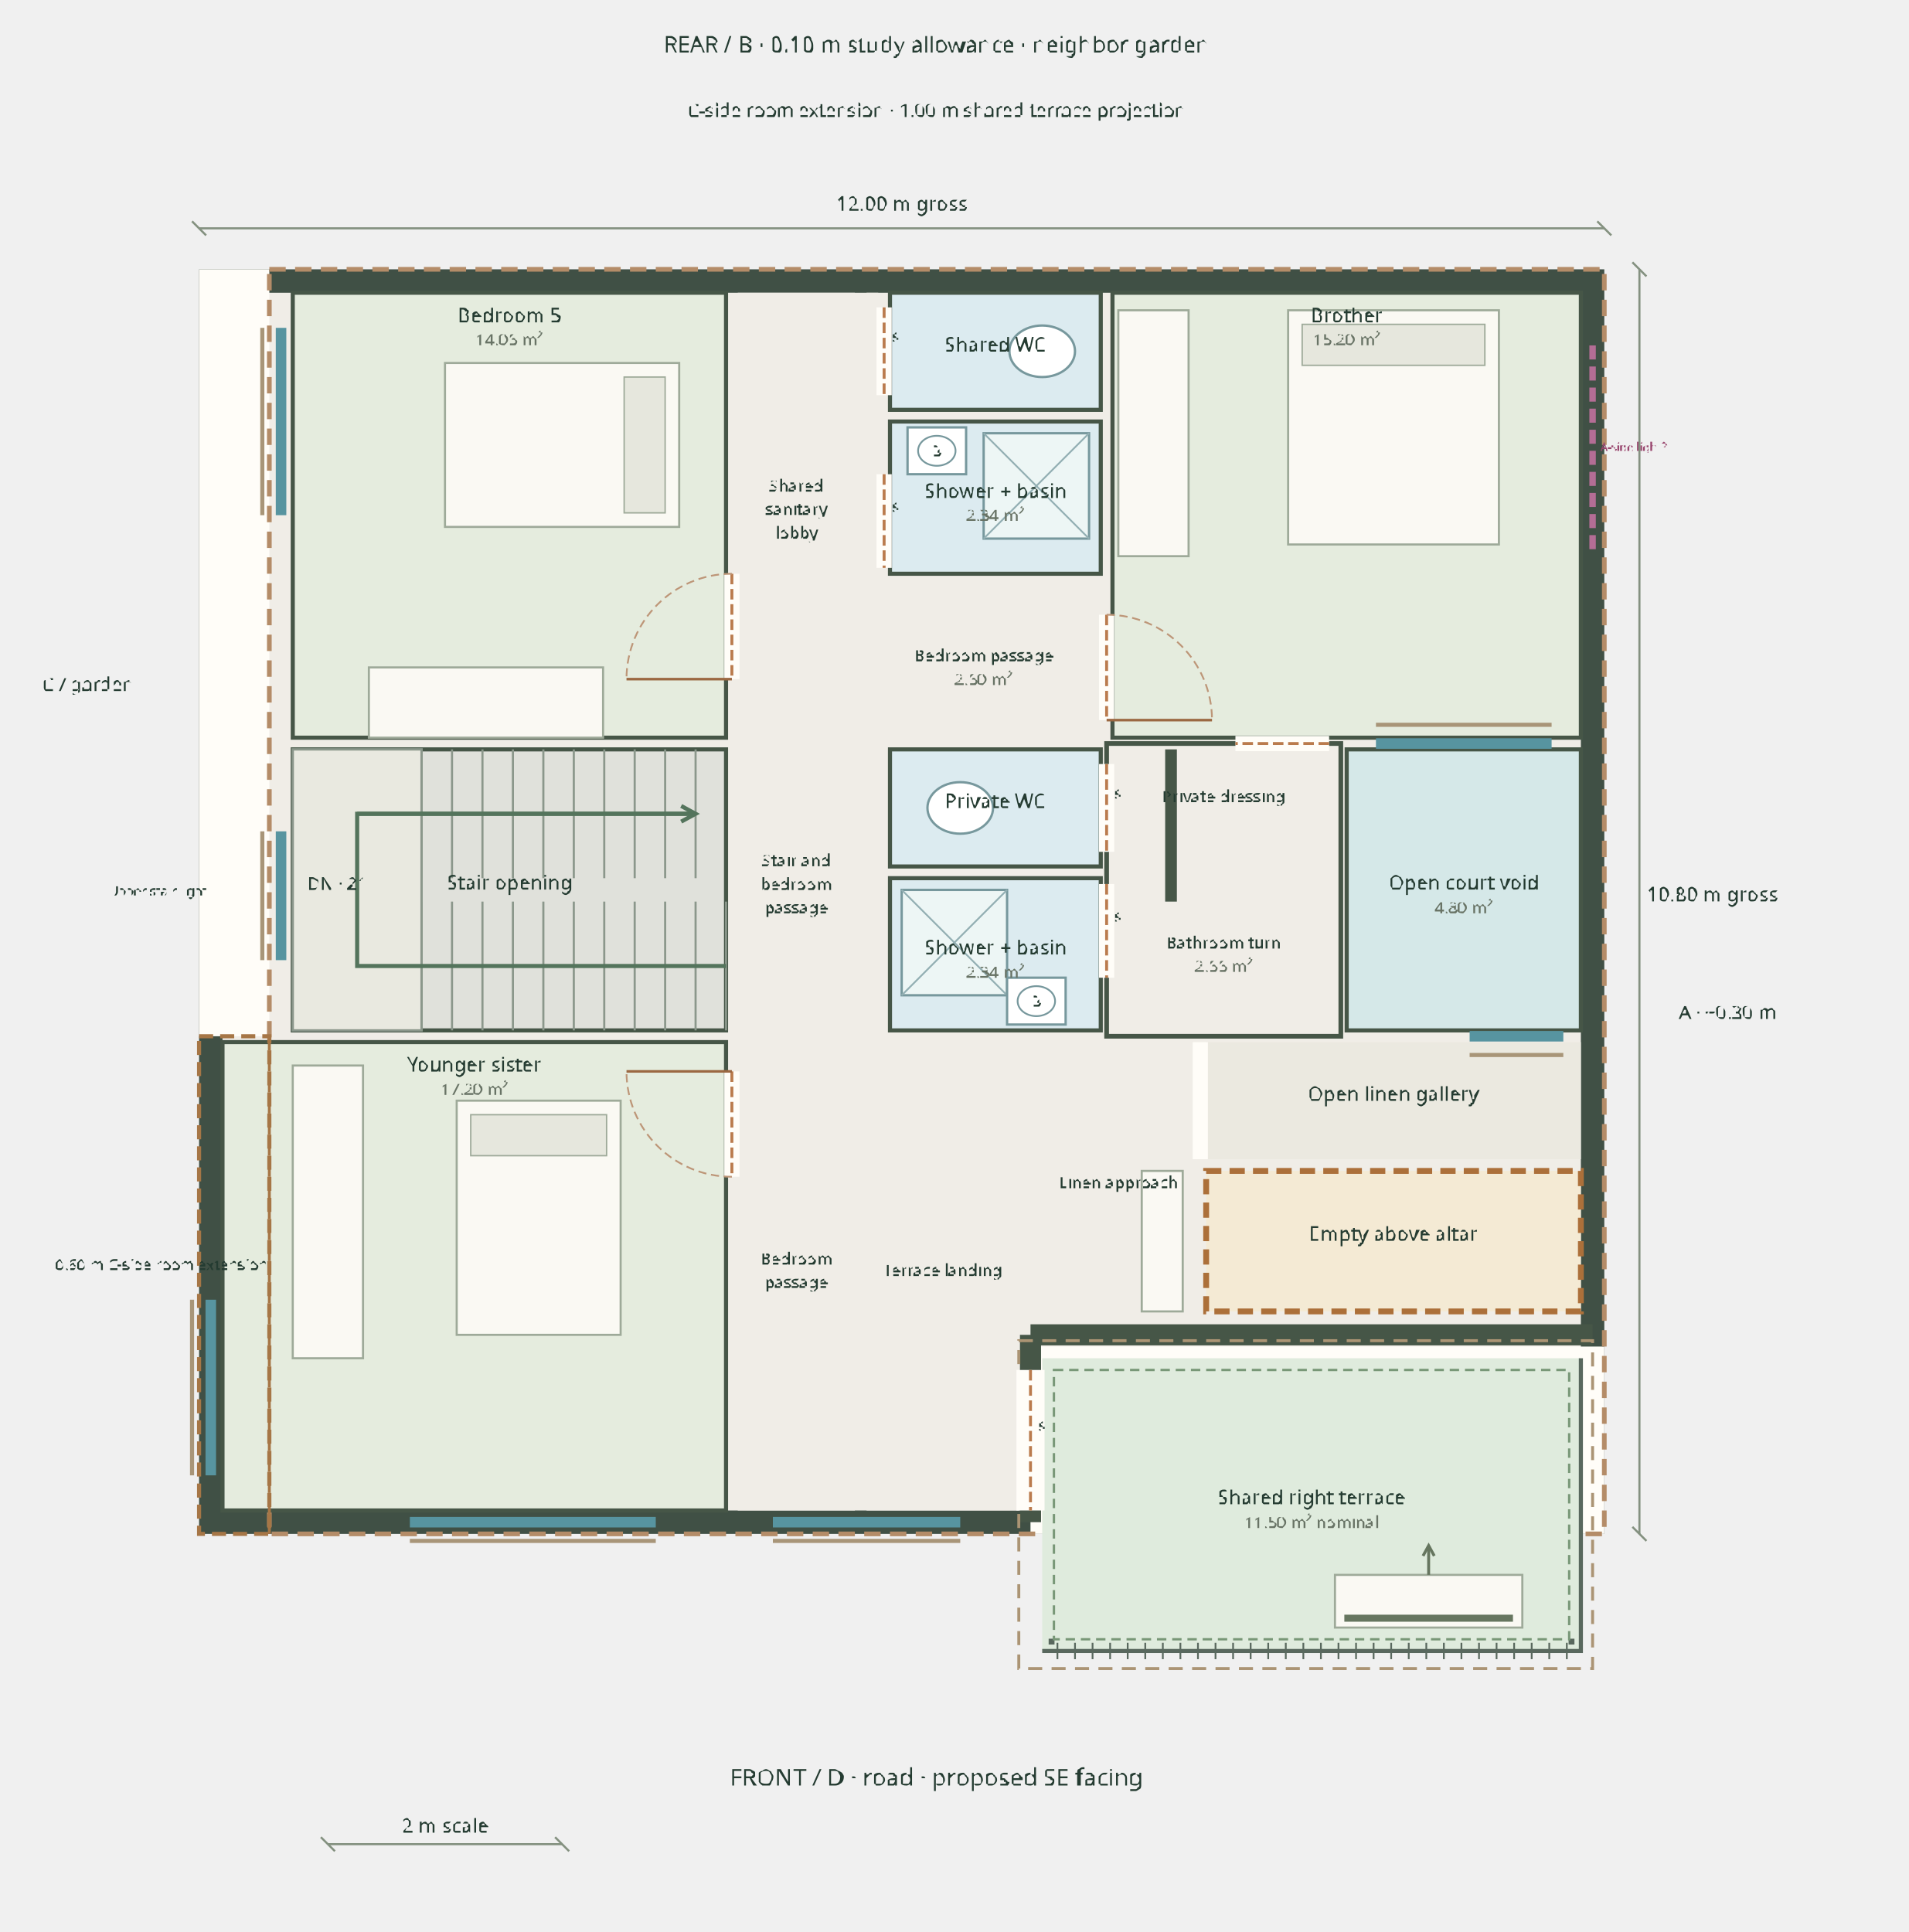
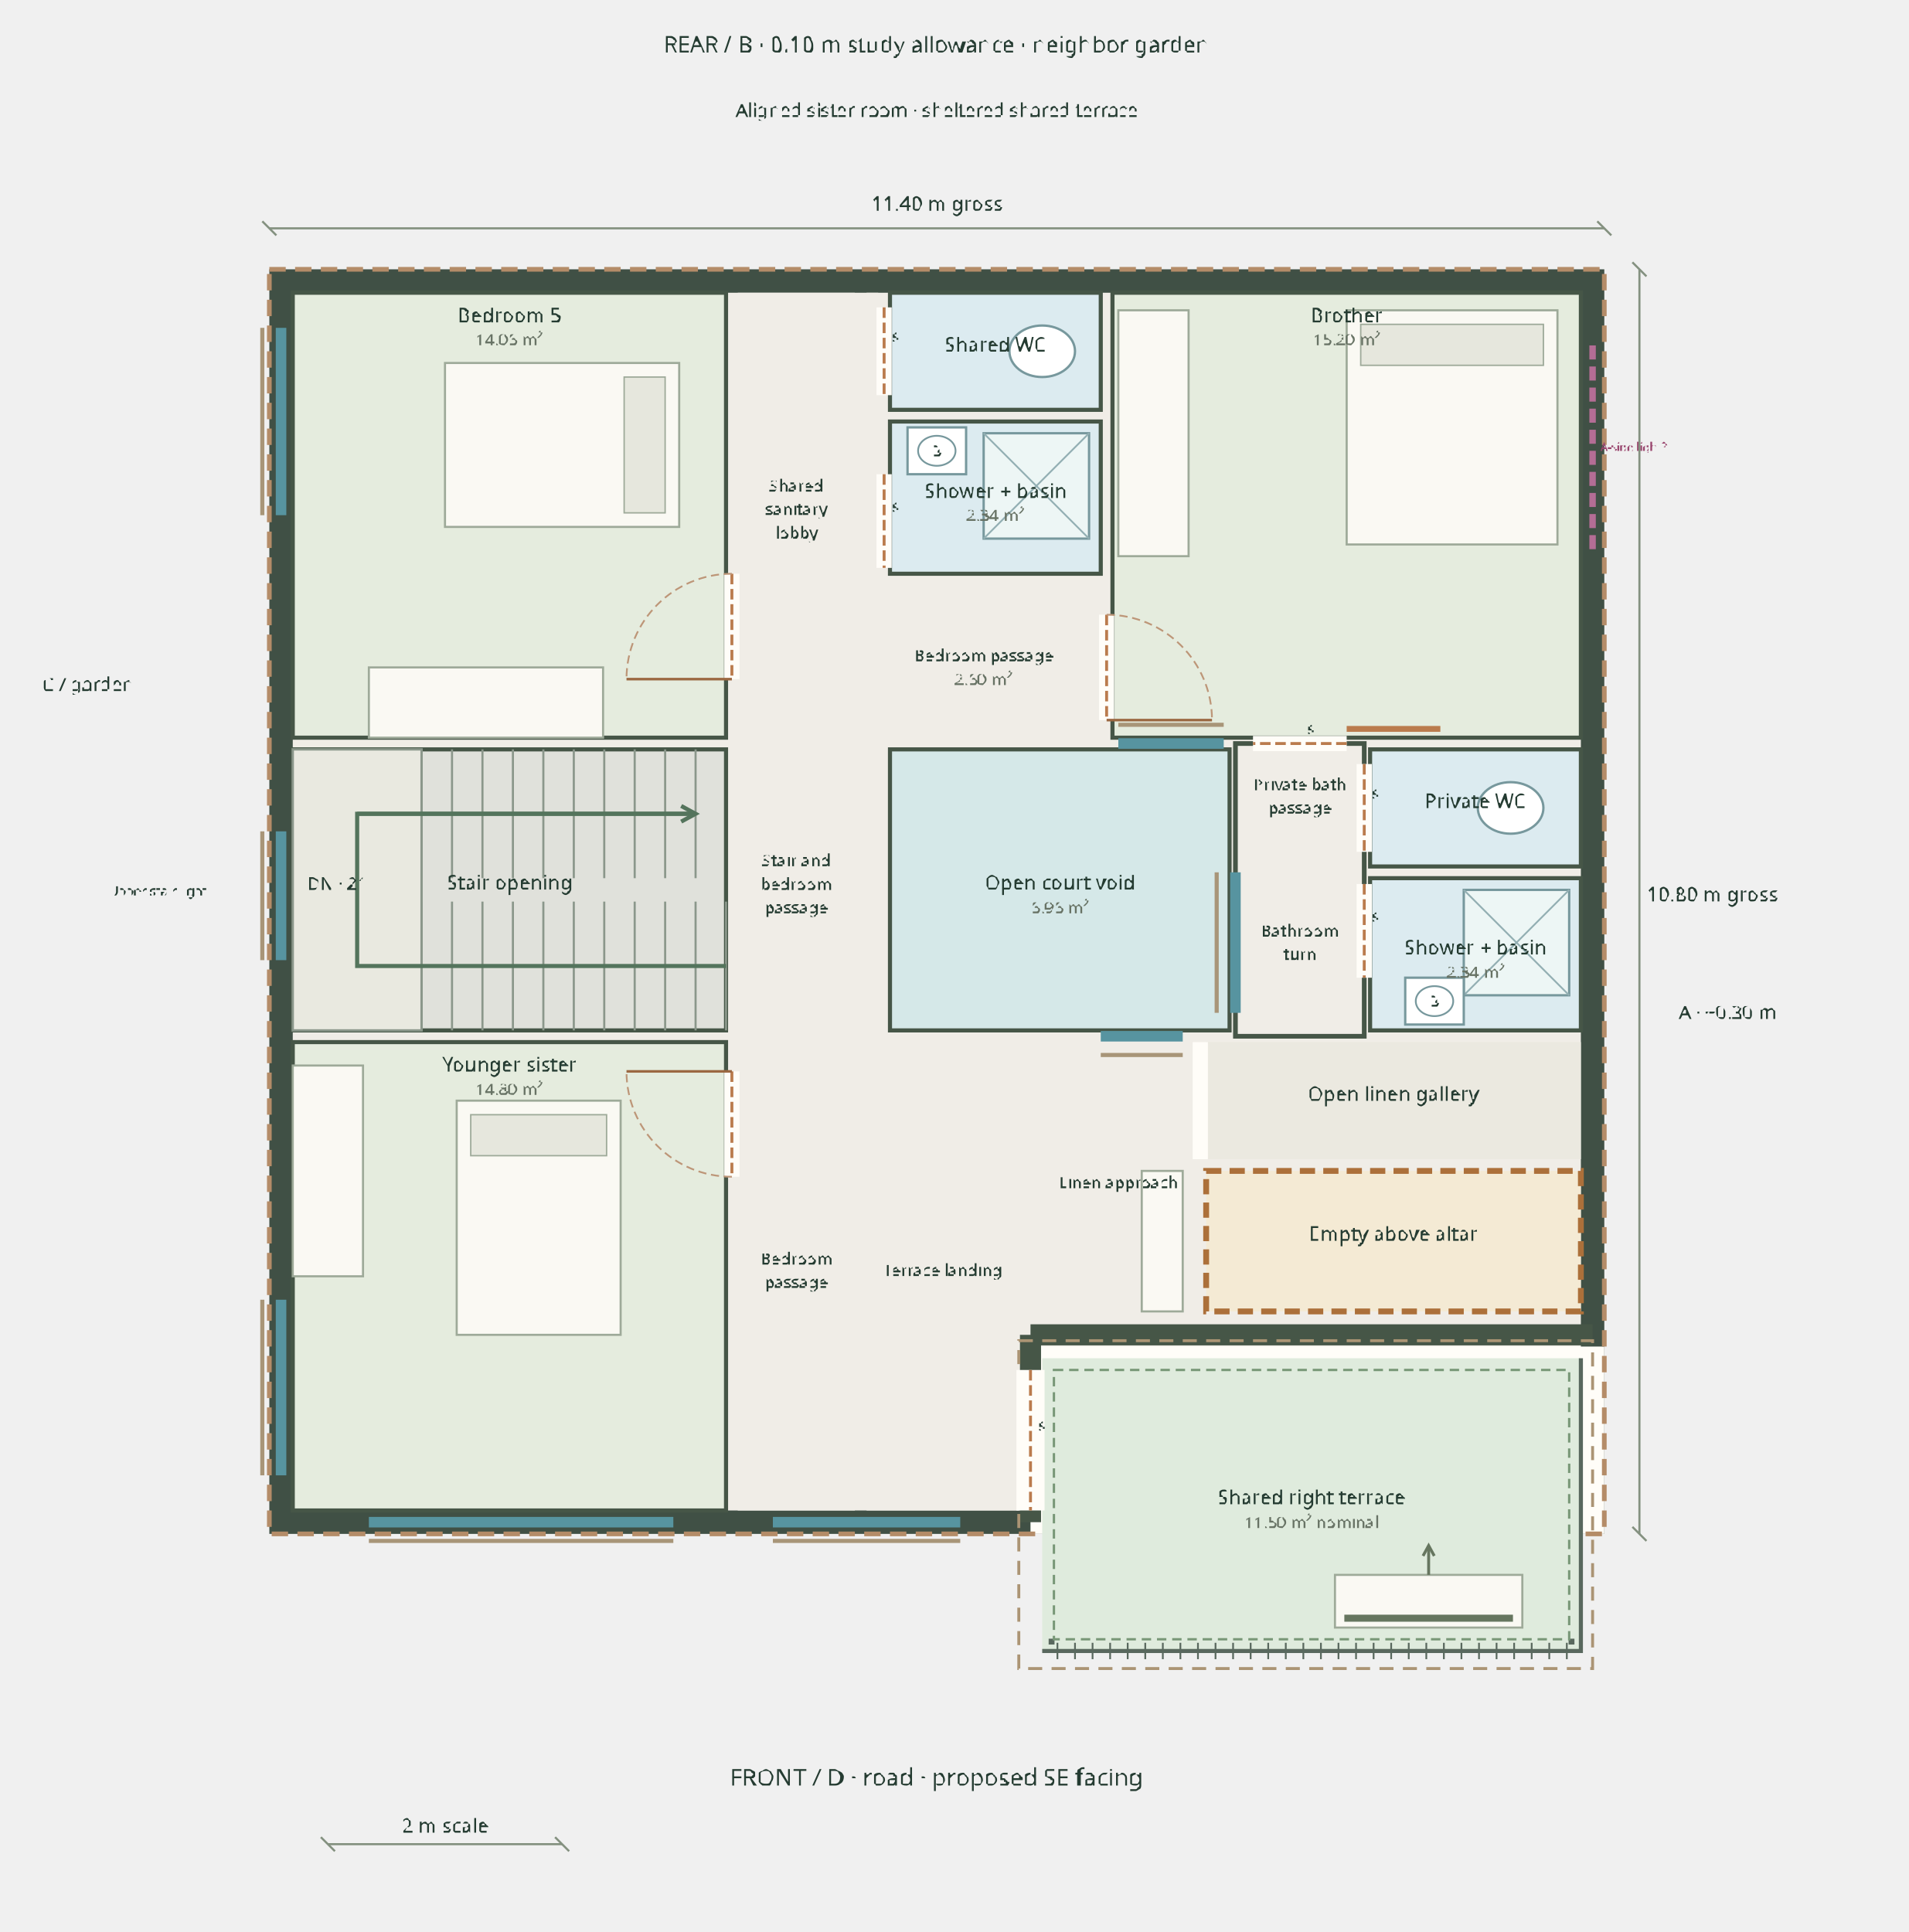
- <svg xmlns="http://www.w3.org/2000/svg" viewBox="-2.3 -2.3 16.3 16.5" class="drawing" role="img" aria-label="F2 · rotated 90 degrees clockwise" data-revision="C14" data-option="02" data-display-rotation="90">
-   <rect x="-0.6" y="0" width="12" height="10.8" fill="#405045" stroke="none" stroke-width="0.025" />
-   <rect x="-0.4" y="0.2" width="11.6" height="10.4" fill="#f0ede7" stroke="none" stroke-width="0.025" />
+ <svg xmlns="http://www.w3.org/2000/svg" viewBox="-2.3 -2.3 16.3 16.5" class="drawing" role="img" aria-label="F2 · rotated 90 degrees clockwise" data-revision="C15" data-option="02" data-display-rotation="90" data-enclosed-cantilever="0">
+   <rect x="0" y="0" width="11.4" height="10.8" fill="#405045" stroke="none" stroke-width="0.025" />
+   <rect x="0.2" y="0.2" width="11" height="10.4" fill="#f0ede7" stroke="none" stroke-width="0.025" />
  <rect x="6.5" y="9.2" width="4.9" height="1.6" fill="#fffdf8" stroke="none" stroke-width="0.025" />
-   <rect x="-0.6" y="0" width="0.6" height="6.55" fill="#fffdf8" stroke="none" stroke-width="0.025" />
  <rect x="0" y="0" width="11.4" height="10.8" fill="none" stroke="#b48c68" stroke-width="0.04" stroke-dasharray=".14 .08" />
-   <g class="room" tabindex="0" role="button" aria-pressed="false" data-room-id="BR-04" aria-label="Younger sister 17.20 square metres">
-     <rect x="-0.4" y="6.6" width="4.3" height="4" fill="#e5ecde" stroke="#465647" stroke-width="0.035" />
+   <g class="room" tabindex="0" role="button" aria-pressed="false" data-room-id="BR-04" aria-label="Younger sister 14.80 square metres">
+     <rect x="0.2" y="6.6" width="3.7" height="4" fill="#e5ecde" stroke="#465647" stroke-width="0.035" />
  </g>
  <g class="room" tabindex="0" role="button" aria-pressed="false" data-room-id="WC-04" aria-label="Shared WC 1.80 square metres">
    <rect x="5.3" y="0.2" width="1.8" height="1" fill="#dcebf0" stroke="#465647" stroke-width="0.035" />
  </g>
  <g class="room" tabindex="0" role="button" aria-pressed="false" data-room-id="SH-04" aria-label="Shower + basin 2.34 square metres">
    <rect x="5.3" y="1.3" width="1.8" height="1.3" fill="#dcebf0" stroke="#465647" stroke-width="0.035" />
  </g>
  <g class="room" tabindex="0" role="button" aria-pressed="false" data-room-id="HALL-02" aria-label="Sanitary lobby junction 0.24 square metres">
    <rect x="5.1" y="0.2" width="0.1" height="2.4" fill="#f0ede7" stroke="none" stroke-width="0.035" />
  </g>
  <g class="room" tabindex="0" role="button" aria-pressed="false" data-room-id="UTIL-02" aria-label="Open linen gallery 3.20 square metres">
    <rect x="8" y="6.6" width="3.2" height="1" fill="#ebe9e0" stroke="none" stroke-width="0.035" />
  </g>
  <g class="room" tabindex="0" role="button" aria-pressed="false" data-room-id="EMPTY-ALT" aria-label="Empty above altar 3.84 square metres">
    <rect x="8" y="7.7" width="3.2" height="1.2" fill="#f4ead4" stroke="none" stroke-width="0.035" />
  </g>
  <g class="room" tabindex="0" role="button" aria-pressed="false" data-room-id="WC-03" aria-label="Private WC 1.80 square metres">
-     <rect x="5.3" y="4.1" width="1.8" height="1" fill="#dcebf0" stroke="#465647" stroke-width="0.035" />
+     <rect x="9.4" y="4.1" width="1.8" height="1" fill="#dcebf0" stroke="#465647" stroke-width="0.035" />
  </g>
  <g class="room" tabindex="0" role="button" aria-pressed="false" data-room-id="SH-03" aria-label="Shower + basin 2.34 square metres">
-     <rect x="5.3" y="5.2" width="1.8" height="1.3" fill="#dcebf0" stroke="#465647" stroke-width="0.035" />
-   </g>
-   <g class="room" tabindex="0" role="button" aria-pressed="false" data-room-id="EN-ACCESS-03" aria-label="Private dressing 1.71 square metres">
-     <rect x="7.2" y="4.1" width="1.9" height="0.9" fill="#f0ede7" stroke="none" stroke-width="0.035" />
-   </g>
-   <g class="room" tabindex="0" role="button" aria-pressed="false" data-room-id="EN-03" aria-label="Bathroom turn 2.66 square metres">
-     <rect x="7.2" y="5.1" width="1.9" height="1.4" fill="#f0ede7" stroke="none" stroke-width="0.035" />
+     <rect x="9.4" y="5.2" width="1.8" height="1.3" fill="#dcebf0" stroke="#465647" stroke-width="0.035" />
+   </g>
+   <g class="room" tabindex="0" role="button" aria-pressed="false" data-room-id="EN-ACCESS-03" aria-label="Private bath passage 0.90 square metres">
+     <rect x="8.3" y="4.1" width="1" height="0.9" fill="#f0ede7" stroke="none" stroke-width="0.035" />
+   </g>
+   <g class="room" tabindex="0" role="button" aria-pressed="false" data-room-id="EN-03" aria-label="Bathroom turn 1.40 square metres">
+     <rect x="8.3" y="5.1" width="1" height="1.4" fill="#f0ede7" stroke="none" stroke-width="0.035" />
  </g>
  <g class="room" tabindex="0" role="button" aria-pressed="false" data-room-id="HALL-03" aria-label="Common landing 0.24 square metres">
    <rect x="5.1" y="4.1" width="0.1" height="2.4" fill="#f0ede7" stroke="none" stroke-width="0.035" />
  </g>
  <g class="room" tabindex="0" role="button" aria-pressed="false" data-room-id="HALL-04" aria-label="Terrace landing 5.20 square metres">
    <rect x="5.1" y="6.6" width="1.3" height="4" fill="#f0ede7" stroke="none" stroke-width="0.035" />
  </g>
  <g class="room" tabindex="0" role="button" aria-pressed="false" data-room-id="BR-03" aria-label="Brother 15.20 square metres">
    <rect x="7.2" y="0.2" width="4" height="3.8" fill="#e5ecde" stroke="#465647" stroke-width="0.035" />
  </g>
  <g class="room" tabindex="0" role="button" aria-pressed="false" data-room-id="STAIR-02" aria-label="Stair opening 8.88 square metres">
    <rect x="0.2" y="4.1" width="3.7" height="2.4" fill="#e0e1db" stroke="#465647" stroke-width="0.035" />
  </g>
  <g class="room" tabindex="0" role="button" aria-pressed="false" data-room-id="BR-05" aria-label="Bedroom 5 14.06 square metres">
    <rect x="0.2" y="0.2" width="3.7" height="3.8" fill="#e5ecde" stroke="#465647" stroke-width="0.035" />
  </g>
  <g class="room" tabindex="0" role="button" aria-pressed="false" data-room-id="BAL-01" aria-label="Shared right terrace 11.50 square metres">
    <rect x="6.6" y="9.3" width="4.6" height="2.5" fill="#dfebdd" stroke="none" stroke-width="0.035" />
  </g>
  <g class="room" tabindex="0" role="button" aria-pressed="false" data-room-id="HALL-05" aria-label="Bedroom passage 4.00 square metres">
    <rect x="4" y="6.6" width="1" height="4" fill="#f0ede7" stroke="none" stroke-width="0.035" />
  </g>
-   <g class="room" tabindex="0" role="button" aria-pressed="false" data-room-id="COURT-02" aria-label="Open court void 4.80 square metres">
-     <rect x="9.2" y="4.1" width="2" height="2.4" fill="#d5e8e8" stroke="#465647" stroke-width="0.035" />
+   <g class="room" tabindex="0" role="button" aria-pressed="false" data-room-id="COURT-02" aria-label="Open court void 6.96 square metres">
+     <rect x="5.3" y="4.1" width="2.9" height="2.4" fill="#d5e8e8" stroke="#465647" stroke-width="0.035" />
  </g>
  <g class="room" tabindex="0" role="button" aria-pressed="false" data-room-id="HALL-06" aria-label="Stair and bedroom passage 2.40 square metres">
    <rect x="4" y="4.1" width="1" height="2.4" fill="#f0ede7" stroke="none" stroke-width="0.035" />
  </g>
  <g class="room" tabindex="0" role="button" aria-pressed="false" data-room-id="COURT-HALL-2" aria-label="Bedroom passage 2.60 square metres">
    <rect x="5.1" y="2.7" width="2" height="1.3" fill="#f0ede7" stroke="none" stroke-width="0.035" />
  </g>
  <g class="room" tabindex="0" role="button" aria-pressed="false" data-room-id="LANDING-02" aria-label="Linen approach 3.25 square metres">
    <rect x="6.6" y="6.6" width="1.3" height="2.5" fill="#f0ede7" stroke="none" stroke-width="0.035" />
  </g>
  <g class="room" tabindex="0" role="button" aria-pressed="false" data-room-id="SPARE-LOBBY" aria-label="Shared sanitary lobby 3.80 square metres">
    <rect x="4" y="0.2" width="1" height="3.8" fill="#f0ede7" stroke="none" stroke-width="0.035" />
  </g>
  <g class="room" tabindex="0" role="button" aria-pressed="false" data-room-id="LOGGIA-LINK" aria-label="Open junction 0.50 square metres">
    <rect x="6.4" y="6.6" width="0.2" height="2.5" fill="#f0ede7" stroke="none" stroke-width="0.035" />
  </g>
-   <rect x="7.15" y="4.05" width="2" height="2.5" fill="none" stroke="#465647" stroke-width="0.04" pointer-events="none" />
+   <rect x="8.25" y="4.05" width="1.1" height="2.5" fill="none" stroke="#465647" stroke-width="0.04" pointer-events="none" />
  <g data-open-terrace-guard="true" pointer-events="none">
    <polyline points="11.2,9.3 11.2,11.8 6.6,11.8" fill="none" stroke="#59685e" stroke-width="0.035" />
    <line x1="11.08" y1="11.73" x2="11.08" y2="11.87" stroke="#59685e" stroke-width="0.015" />
    <line x1="10.93" y1="11.73" x2="10.93" y2="11.87" stroke="#59685e" stroke-width="0.015" />
    <line x1="10.78" y1="11.73" x2="10.78" y2="11.87" stroke="#59685e" stroke-width="0.015" />
    <line x1="10.63" y1="11.73" x2="10.63" y2="11.87" stroke="#59685e" stroke-width="0.015" />
    <line x1="10.48" y1="11.73" x2="10.48" y2="11.87" stroke="#59685e" stroke-width="0.015" />
    <line x1="10.33" y1="11.73" x2="10.33" y2="11.87" stroke="#59685e" stroke-width="0.015" />
    <line x1="10.18" y1="11.73" x2="10.18" y2="11.87" stroke="#59685e" stroke-width="0.015" />
    <line x1="10.03" y1="11.73" x2="10.03" y2="11.87" stroke="#59685e" stroke-width="0.015" />
    <line x1="9.88" y1="11.73" x2="9.88" y2="11.87" stroke="#59685e" stroke-width="0.015" />
    <line x1="9.73" y1="11.73" x2="9.73" y2="11.87" stroke="#59685e" stroke-width="0.015" />
    <line x1="9.58" y1="11.73" x2="9.58" y2="11.87" stroke="#59685e" stroke-width="0.015" />
    <line x1="9.43" y1="11.73" x2="9.43" y2="11.87" stroke="#59685e" stroke-width="0.015" />
    <line x1="9.28" y1="11.73" x2="9.28" y2="11.87" stroke="#59685e" stroke-width="0.015" />
    <line x1="9.13" y1="11.73" x2="9.13" y2="11.87" stroke="#59685e" stroke-width="0.015" />
    <line x1="8.98" y1="11.73" x2="8.98" y2="11.87" stroke="#59685e" stroke-width="0.015" />
    <line x1="8.83" y1="11.73" x2="8.83" y2="11.87" stroke="#59685e" stroke-width="0.015" />
    <line x1="8.68" y1="11.73" x2="8.68" y2="11.87" stroke="#59685e" stroke-width="0.015" />
    <line x1="8.53" y1="11.73" x2="8.53" y2="11.87" stroke="#59685e" stroke-width="0.015" />
    <line x1="8.38" y1="11.73" x2="8.38" y2="11.87" stroke="#59685e" stroke-width="0.015" />
    <line x1="8.23" y1="11.73" x2="8.23" y2="11.87" stroke="#59685e" stroke-width="0.015" />
    <line x1="8.08" y1="11.73" x2="8.08" y2="11.87" stroke="#59685e" stroke-width="0.015" />
    <line x1="7.93" y1="11.73" x2="7.93" y2="11.87" stroke="#59685e" stroke-width="0.015" />
    <line x1="7.78" y1="11.73" x2="7.78" y2="11.87" stroke="#59685e" stroke-width="0.015" />
    <line x1="7.63" y1="11.73" x2="7.63" y2="11.87" stroke="#59685e" stroke-width="0.015" />
    <line x1="7.48" y1="11.73" x2="7.48" y2="11.87" stroke="#59685e" stroke-width="0.015" />
    <line x1="7.33" y1="11.73" x2="7.33" y2="11.87" stroke="#59685e" stroke-width="0.015" />
    <line x1="7.18" y1="11.73" x2="7.18" y2="11.87" stroke="#59685e" stroke-width="0.015" />
    <line x1="7.03" y1="11.73" x2="7.03" y2="11.87" stroke="#59685e" stroke-width="0.015" />
    <line x1="6.88" y1="11.73" x2="6.88" y2="11.87" stroke="#59685e" stroke-width="0.015" />
    <line x1="6.73" y1="11.73" x2="6.73" y2="11.87" stroke="#59685e" stroke-width="0.015" />
    <line x1="11.3" y1="9.1" x2="6.5" y2="9.1" stroke="#465647" stroke-width="0.18" />
    <line x1="6.5" y1="9.1" x2="6.5" y2="10.7" stroke="#465647" stroke-width="0.18" />
    <rect x="6.4" y="9.15" width="4.9" height="2.8" fill="none" stroke="#ab9474" stroke-width="0.025" stroke-dasharray=".12 .08" />
    <rect x="11.095" y="11.695" width="0.05" height="0.05" fill="#59685e" stroke="none" stroke-width="0.025" />
    <rect x="6.655" y="11.695" width="0.05" height="0.05" fill="#59685e" stroke="none" stroke-width="0.025" />
  </g>
  <g pointer-events="none">
    <g data-furniture-name="Double bed">
-       <rect x="8.7" y="0.35" width="1.8" height="2" fill="#faf9f3" stroke="#9eaa99" stroke-width="0.018" />
-       <rect x="8.82" y="0.47" width="1.56" height="0.35" fill="#e6e7dd" stroke="#9eaa99" stroke-width="0.012" />
+       <rect x="9.2" y="0.35" width="1.8" height="2" fill="#faf9f3" stroke="#9eaa99" stroke-width="0.018" />
+       <rect x="9.32" y="0.47" width="1.56" height="0.35" fill="#e6e7dd" stroke="#9eaa99" stroke-width="0.012" />
    </g>
    <g data-furniture-name="Wardrobe">
      <rect x="7.25" y="0.35" width="0.6" height="2.1" fill="#faf9f3" stroke="#9eaa99" stroke-width="0.018" />
    </g>
    <g data-furniture-name="Bed">
      <rect x="1.6" y="7.1" width="1.4" height="2" fill="#faf9f3" stroke="#9eaa99" stroke-width="0.018" />
      <rect x="1.72" y="7.22" width="1.16" height="0.35" fill="#e6e7dd" stroke="#9eaa99" stroke-width="0.012" />
    </g>
    <g data-furniture-name="Wardrobe">
-       <rect x="0.2" y="6.8" width="0.6" height="2.5" fill="#faf9f3" stroke="#9eaa99" stroke-width="0.018" />
+       <rect x="0.2" y="6.8" width="0.6" height="1.8" fill="#faf9f3" stroke="#9eaa99" stroke-width="0.018" />
    </g>
    <g data-furniture-name="Bed">
      <rect x="1.5" y="0.8" width="2" height="1.4" fill="#faf9f3" stroke="#9eaa99" stroke-width="0.018" />
      <rect x="3.03" y="0.92" width="0.35" height="1.16" fill="#e6e7dd" stroke="#9eaa99" stroke-width="0.012" />
    </g>
    <g data-furniture-name="Wardrobe">
      <rect x="0.85" y="3.4" width="2" height="0.6" fill="#faf9f3" stroke="#9eaa99" stroke-width="0.018" />
    </g>
    <g data-furniture-name="Linen cabinet">
      <rect x="7.45" y="7.7" width="0.35" height="1.2" fill="#faf9f3" stroke="#9eaa99" stroke-width="0.018" />
    </g>
    <g data-furniture-name="Balcony bench">
      <rect x="9.1" y="11.15" width="1.6" height="0.45" fill="#faf9f3" stroke="#9eaa99" stroke-width="0.018" />
      <line x1="10.62" y1="11.52" x2="9.18" y2="11.52" stroke="#66765f" stroke-width="0.06" />
      <line x1="9.9" y1="11.15" x2="9.9" y2="10.9" stroke="#66765f" stroke-width="0.025" />
      <polyline points="9.948,10.988 9.9,10.9 9.852,10.988" fill="none" stroke="#66765f" stroke-width="0.025" />
    </g>
-     <ellipse cx="5.9" cy="4.6" rx="0.28" ry="0.22" fill="white" stroke="#77989d" stroke-width="0.02" />
-     <rect x="5.4" y="5.3" width="0.9" height="0.9" fill="#edf6f5" stroke="#77989d" stroke-width="0.02" />
-     <line x1="5.4" y1="5.3" x2="6.3" y2="6.2" stroke="#93afb3" stroke-width="0.015" />
-     <line x1="6.3" y1="5.3" x2="5.4" y2="6.2" stroke="#93afb3" stroke-width="0.015" />
-     <rect x="6.3" y="6.05" width="0.5" height="0.4" fill="#ffffff" stroke="#77989d" stroke-width="0.02" />
-     <ellipse cx="6.55" cy="6.25" rx="0.16" ry="0.128" fill="none" stroke="#77989d" stroke-width="0.015" />
-     <text x="6.55" y="6.295" font-size="0.12" text-anchor="middle" fill="#243b31" font-family="system-ui,sans-serif">B</text>
+     <ellipse cx="10.6" cy="4.6" rx="0.28" ry="0.22" fill="white" stroke="#77989d" stroke-width="0.02" />
+     <rect x="10.2" y="5.3" width="0.9" height="0.9" fill="#edf6f5" stroke="#77989d" stroke-width="0.02" />
+     <line x1="10.2" y1="5.3" x2="11.1" y2="6.2" stroke="#93afb3" stroke-width="0.015" />
+     <line x1="11.1" y1="5.3" x2="10.2" y2="6.2" stroke="#93afb3" stroke-width="0.015" />
+     <rect x="9.7" y="6.05" width="0.5" height="0.4" fill="#ffffff" stroke="#77989d" stroke-width="0.02" />
+     <ellipse cx="9.95" cy="6.25" rx="0.16" ry="0.128" fill="none" stroke="#77989d" stroke-width="0.015" />
+     <text x="9.95" y="6.295" font-size="0.12" text-anchor="middle" fill="#243b31" font-family="system-ui,sans-serif">B</text>
    <ellipse cx="6.6" cy="0.7" rx="0.28" ry="0.22" fill="white" stroke="#77989d" stroke-width="0.02" />
    <rect x="6.1" y="1.4" width="0.9" height="0.9" fill="#edf6f5" stroke="#77989d" stroke-width="0.02" />
    <line x1="6.1" y1="1.4" x2="7" y2="2.3" stroke="#93afb3" stroke-width="0.015" />
    <line x1="7" y1="1.4" x2="6.1" y2="2.3" stroke="#93afb3" stroke-width="0.015" />
    <rect x="5.45" y="1.35" width="0.5" height="0.4" fill="#ffffff" stroke="#77989d" stroke-width="0.02" />
    <ellipse cx="5.7" cy="1.55" rx="0.16" ry="0.128" fill="none" stroke="#77989d" stroke-width="0.015" />
    <text x="5.7" y="1.595" font-size="0.12" text-anchor="middle" fill="#243b31" font-family="system-ui,sans-serif">B</text>
    <rect x="6.7" y="9.4" width="4.4" height="2.3" fill="none" stroke="#789777" stroke-width="0.02" stroke-dasharray=".08 .05" />
    <rect x="0.2" y="4.1" width="1.1" height="2.4" fill="#e9e9e0" stroke="#8b978b" stroke-width="0.02" />
    <line x1="3.64" y1="4.1" x2="3.64" y2="5.2" stroke="#8b978b" stroke-width="0.018" />
    <line x1="3.38" y1="4.1" x2="3.38" y2="5.2" stroke="#8b978b" stroke-width="0.018" />
    <line x1="3.12" y1="4.1" x2="3.12" y2="5.2" stroke="#8b978b" stroke-width="0.018" />
    <line x1="2.86" y1="4.1" x2="2.86" y2="5.2" stroke="#8b978b" stroke-width="0.018" />
    <line x1="2.6" y1="4.1" x2="2.6" y2="5.2" stroke="#8b978b" stroke-width="0.018" />
    <line x1="2.34" y1="4.1" x2="2.34" y2="5.2" stroke="#8b978b" stroke-width="0.018" />
    <line x1="2.08" y1="4.1" x2="2.08" y2="5.2" stroke="#8b978b" stroke-width="0.018" />
    <line x1="1.82" y1="4.1" x2="1.82" y2="5.2" stroke="#8b978b" stroke-width="0.018" />
    <line x1="1.56" y1="4.1" x2="1.56" y2="5.2" stroke="#8b978b" stroke-width="0.018" />
    <line x1="1.3" y1="4.1" x2="1.3" y2="5.2" stroke="#8b978b" stroke-width="0.018" />
    <line x1="3.9" y1="5.4" x2="3.9" y2="6.5" stroke="#8b978b" stroke-width="0.018" />
    <line x1="3.64" y1="5.4" x2="3.64" y2="6.5" stroke="#8b978b" stroke-width="0.018" />
    <line x1="3.38" y1="5.4" x2="3.38" y2="6.5" stroke="#8b978b" stroke-width="0.018" />
    <line x1="3.12" y1="5.4" x2="3.12" y2="6.5" stroke="#8b978b" stroke-width="0.018" />
    <line x1="2.86" y1="5.4" x2="2.86" y2="6.5" stroke="#8b978b" stroke-width="0.018" />
    <line x1="2.6" y1="5.4" x2="2.6" y2="6.5" stroke="#8b978b" stroke-width="0.018" />
    <line x1="2.34" y1="5.4" x2="2.34" y2="6.5" stroke="#8b978b" stroke-width="0.018" />
    <line x1="2.08" y1="5.4" x2="2.08" y2="6.5" stroke="#8b978b" stroke-width="0.018" />
    <line x1="1.82" y1="5.4" x2="1.82" y2="6.5" stroke="#8b978b" stroke-width="0.018" />
    <line x1="1.56" y1="5.4" x2="1.56" y2="6.5" stroke="#8b978b" stroke-width="0.018" />
    <line x1="1.3" y1="5.4" x2="1.3" y2="6.5" stroke="#8b978b" stroke-width="0.018" />
    <polyline points="3.64,4.65 0.75,4.65 0.75,5.95 3.9,5.95" fill="none" stroke="#54745c" stroke-width="0.035" />
    <line x1="0.75" y1="4.65" x2="3.64" y2="4.65" stroke="#54745c" stroke-width="0.035" />
    <polyline points="3.517,4.717 3.64,4.65 3.517,4.583" fill="none" stroke="#54745c" stroke-width="0.035" />
    <text x="0.58" y="5.3" font-size="0.15" text-anchor="middle" fill="#243b31" font-family="system-ui,sans-serif">DN · 21</text>
+     <rect x="9.2" y="3.9" width="0.8" height="0.05" fill="#ba7b4d" stroke="none" stroke-width="0.025" data-suite-sliding-leaf="BR-03-BATH" />
  </g>
  <line x1="7.15" y1="2.95" x2="7.15" y2="3.85" stroke="#fffdf8" stroke-width="0.13" data-door-id="BR-03" data-opening-width="0.9" />
  <line x1="7.15" y1="2.95" x2="7.15" y2="3.85" stroke="#ba7b4d" stroke-width="0.025" stroke-dasharray=".09 .04" />
-   <line x1="7.15" y1="4.225" x2="7.15" y2="4.975" stroke="#fffdf8" stroke-width="0.13" data-door-id="WC-03" data-opening-width="0.75" />
-   <line x1="7.15" y1="4.225" x2="7.15" y2="4.975" stroke="#ba7b4d" stroke-width="0.025" stroke-dasharray=".09 .04" />
-   <line x1="7.15" y1="5.25" x2="7.15" y2="6.05" stroke="#fffdf8" stroke-width="0.13" data-door-id="SH-03" data-opening-width="0.8" />
-   <line x1="7.15" y1="5.25" x2="7.15" y2="6.05" stroke="#ba7b4d" stroke-width="0.025" stroke-dasharray=".09 .04" />
-   <line x1="9.05" y1="4.05" x2="8.25" y2="4.05" stroke="#fffdf8" stroke-width="0.13" data-door-id="BR-03-BATH" data-opening-width="0.8" />
-   <line x1="9.05" y1="4.05" x2="8.25" y2="4.05" stroke="#ba7b4d" stroke-width="0.025" stroke-dasharray=".09 .04" />
+   <line x1="9.35" y1="4.225" x2="9.35" y2="4.975" stroke="#fffdf8" stroke-width="0.13" data-door-id="WC-03" data-opening-width="0.75" />
+   <line x1="9.35" y1="4.225" x2="9.35" y2="4.975" stroke="#ba7b4d" stroke-width="0.025" stroke-dasharray=".09 .04" />
+   <line x1="9.35" y1="5.25" x2="9.35" y2="6.05" stroke="#fffdf8" stroke-width="0.13" data-door-id="SH-03" data-opening-width="0.8" />
+   <line x1="9.35" y1="5.25" x2="9.35" y2="6.05" stroke="#ba7b4d" stroke-width="0.025" stroke-dasharray=".09 .04" />
+   <line x1="9.2" y1="4.05" x2="8.4" y2="4.05" stroke="#fffdf8" stroke-width="0.13" data-door-id="BR-03-BATH" data-opening-width="0.8" />
+   <line x1="9.2" y1="4.05" x2="8.4" y2="4.05" stroke="#ba7b4d" stroke-width="0.025" stroke-dasharray=".09 .04" />
  <line x1="5.25" y1="0.325" x2="5.25" y2="1.075" stroke="#fffdf8" stroke-width="0.13" data-door-id="WC-04" data-opening-width="0.75" />
  <line x1="5.25" y1="0.325" x2="5.25" y2="1.075" stroke="#ba7b4d" stroke-width="0.025" stroke-dasharray=".09 .04" />
  <line x1="5.25" y1="1.75" x2="5.25" y2="2.55" stroke="#fffdf8" stroke-width="0.13" data-door-id="SH-04" data-opening-width="0.8" />
  <line x1="5.25" y1="1.75" x2="5.25" y2="2.55" stroke="#ba7b4d" stroke-width="0.025" stroke-dasharray=".09 .04" />
  <line x1="7.95" y1="6.6" x2="7.95" y2="7.6" stroke="#fffdf8" stroke-width="0.13" data-door-id="UTIL-02" data-opening-width="1" />
  <line x1="3.95" y1="6.85" x2="3.95" y2="7.75" stroke="#fffdf8" stroke-width="0.13" data-door-id="BR-04" data-opening-width="0.9" />
  <line x1="3.95" y1="6.85" x2="3.95" y2="7.75" stroke="#ba7b4d" stroke-width="0.025" stroke-dasharray=".09 .04" />
  <line x1="3.95" y1="2.6" x2="3.95" y2="3.5" stroke="#fffdf8" stroke-width="0.13" data-door-id="BR-05" data-opening-width="0.9" />
  <line x1="3.95" y1="2.6" x2="3.95" y2="3.5" stroke="#ba7b4d" stroke-width="0.025" stroke-dasharray=".09 .04" />
  <line x1="6.5" y1="9.4" x2="6.5" y2="10.6" stroke="#fffdf8" stroke-width="0.24" data-door-id="BAL-01" data-opening-width="1.2" />
  <line x1="6.5" y1="9.4" x2="6.5" y2="10.6" stroke="#ba7b4d" stroke-width="0.025" stroke-dasharray=".09 .04" />
-   <line x1="10.95" y1="4.05" x2="9.45" y2="4.05" stroke="#5794a0" stroke-width="0.09" data-window-id="F2-WIN-COURT" data-window-room="BR-03" data-operable="true" data-window-face="court" data-window-continuation="false" />
-   <line x1="10.95" y1="3.89" x2="9.45" y2="3.89" stroke="#a89578" stroke-width="0.035" data-window-shade="F2-WIN-COURT" />
-   <line x1="3.3" y1="10.7" x2="1.2" y2="10.7" stroke="#5794a0" stroke-width="0.09" data-window-id="F2-WIN-FRONT" data-window-room="BR-04" data-operable="true" data-window-face="yard" data-window-continuation="false" />
-   <line x1="3.3" y1="10.86" x2="1.2" y2="10.86" stroke="#a89578" stroke-width="0.035" data-window-shade="F2-WIN-FRONT" />
+   <line x1="8.15" y1="4.05" x2="7.25" y2="4.05" stroke="#5794a0" stroke-width="0.09" data-window-id="F2-WIN-COURT" data-window-room="BR-03" data-operable="true" data-window-face="court" data-window-continuation="false" />
+   <line x1="8.15" y1="3.89" x2="7.25" y2="3.89" stroke="#a89578" stroke-width="0.035" data-window-shade="F2-WIN-COURT" />
+   <line x1="3.45" y1="10.7" x2="0.85" y2="10.7" stroke="#5794a0" stroke-width="0.09" data-window-id="F2-WIN-FRONT" data-window-room="BR-04" data-operable="true" data-window-face="yard" data-window-continuation="false" />
+   <line x1="3.45" y1="10.86" x2="0.85" y2="10.86" stroke="#a89578" stroke-width="0.035" data-window-shade="F2-WIN-FRONT" />
  <line x1="0.1" y1="0.5" x2="0.1" y2="2.1" stroke="#5794a0" stroke-width="0.09" data-window-id="F2-WIN-GARDEN" data-window-room="BR-05" data-operable="true" data-window-face="yard" data-window-continuation="false" />
  <line x1="-0.06" y1="0.5" x2="-0.06" y2="2.1" stroke="#a89578" stroke-width="0.035" data-window-shade="F2-WIN-GARDEN" />
  <line x1="5.9" y1="10.7" x2="4.3" y2="10.7" stroke="#5794a0" stroke-width="0.09" data-window-id="F2-WIN-LANDING" data-window-room="HALL-04" data-operable="true" data-window-face="yard" data-window-continuation="false" />
  <line x1="5.9" y1="10.86" x2="4.3" y2="10.86" stroke="#a89578" stroke-width="0.035" data-window-shade="F2-WIN-LANDING" />
-   <line x1="11.05" y1="6.55" x2="10.25" y2="6.55" stroke="#5794a0" stroke-width="0.09" data-window-id="F2-WIN-GALLERY" data-window-room="UTIL-02" data-operable="false" data-window-face="court-gallery" data-window-continuation="false" />
-   <line x1="11.05" y1="6.71" x2="10.25" y2="6.71" stroke="#a89578" stroke-width="0.035" data-window-shade="F2-WIN-GALLERY" />
+   <line x1="7.8" y1="6.55" x2="7.1" y2="6.55" stroke="#5794a0" stroke-width="0.09" data-window-id="F2-WIN-GALLERY" data-window-room="LANDING-02" data-operable="false" data-window-face="court-gallery" data-window-continuation="false" />
+   <line x1="7.8" y1="6.71" x2="7.1" y2="6.71" stroke="#a89578" stroke-width="0.035" data-window-shade="F2-WIN-GALLERY" />
  <line x1="0.1" y1="4.8" x2="0.1" y2="5.9" stroke="#5794a0" stroke-width="0.09" data-window-id="F2-WIN-STAIR" data-window-room="STAIR-02" data-operable="true" data-window-face="yard" data-window-continuation="false" />
  <line x1="-0.06" y1="4.8" x2="-0.06" y2="5.9" stroke="#a89578" stroke-width="0.035" data-window-shade="F2-WIN-STAIR" />
-   <line x1="-0.5" y1="8.8" x2="-0.5" y2="10.3" stroke="#5794a0" stroke-width="0.09" data-window-id="F2-WIN-SISTER-SIDE" data-window-room="BR-04" data-operable="true" data-window-face="yard" data-window-continuation="false" />
-   <line x1="-0.66" y1="8.8" x2="-0.66" y2="10.3" stroke="#a89578" stroke-width="0.035" data-window-shade="F2-WIN-SISTER-SIDE" />
+   <line x1="0.1" y1="8.8" x2="0.1" y2="10.3" stroke="#5794a0" stroke-width="0.09" data-window-id="F2-WIN-SISTER-SIDE" data-window-room="BR-04" data-operable="true" data-window-face="yard" data-window-continuation="false" />
+   <line x1="-0.06" y1="8.8" x2="-0.06" y2="10.3" stroke="#a89578" stroke-width="0.035" data-window-shade="F2-WIN-SISTER-SIDE" />
+   <line x1="8.25" y1="5.15" x2="8.25" y2="6.35" stroke="#5794a0" stroke-width="0.09" data-window-id="F2-WIN-DRESSING" data-window-room="EN-03" data-operable="true" data-window-face="court-dressing" data-window-continuation="false" />
+   <line x1="8.09" y1="5.15" x2="8.09" y2="6.35" stroke="#a89578" stroke-width="0.035" data-window-shade="F2-WIN-DRESSING" />
  <text x="-0.95" y="5.35" font-size="0.11" text-anchor="middle" fill="#243b31" font-family="system-ui,sans-serif">Upper stair light</text>
  <line x1="11.3" y1="0.65" x2="11.3" y2="2.45" stroke="#b46d95" stroke-width="0.055" stroke-dasharray=".12 .06" data-conditional-window="F2-WIN-BROTHER-A" data-window-room="BR-03" data-window-status="conditional" />
  <text x="11.65" y="1.55" font-size="0.1" text-anchor="middle" fill="#99466e" font-family="system-ui,sans-serif">A-side light?</text>
-   <rect x="7.65" y="4.1" width="0.1" height="1.3" fill="#465647" stroke="none" stroke-width="0.025" pointer-events="none" />
-   <rect x="-0.6" y="6.55" width="0.6" height="4.25" fill="none" stroke="#a67646" stroke-width="0.035" data-enclosed-cantilever="0.6" data-projection-side="C" stroke-dasharray=".12 .06" />
-   <line x1="0" y1="6.55" x2="0" y2="10.8" stroke="#a67646" stroke-width="0.025" stroke-dasharray=".12 .06" />
-   <text x="-0.92" y="8.55" font-size="0.13" text-anchor="middle" fill="#243b31" font-family="system-ui,sans-serif">0.60 m C-side room extension</text>
  <g data-operation-door="BR-03" data-operation-kind="hinged" data-swing="inward" pointer-events="none">
    <line x1="7.15" y1="3.85" x2="8.05" y2="3.85" stroke="#9b6842" stroke-width="0.022" />
    <path d="M 7.15 2.95 A 0.9 0.9 0 0 1 8.05 3.85" fill="none" stroke="#bd9678" stroke-width="0.015" stroke-dasharray=".07 .04" />
  </g>
  <g data-operation-door="BR-04" data-operation-kind="hinged" data-swing="inward" pointer-events="none">
    <line x1="3.95" y1="6.85" x2="3.05" y2="6.85" stroke="#9b6842" stroke-width="0.022" />
    <path d="M 3.95 7.75 A 0.9 0.9 0 0 1 3.05 6.85" fill="none" stroke="#bd9678" stroke-width="0.015" stroke-dasharray=".07 .04" />
  </g>
  <g data-operation-door="WC-03" data-operation-kind="sliding" data-swing="inward" pointer-events="none">
-     <text x="7.25" y="4.52" font-size="0.1" text-anchor="middle" fill="#243b31" font-family="system-ui,sans-serif">S</text>
+     <text x="9.45" y="4.52" font-size="0.1" text-anchor="middle" fill="#243b31" font-family="system-ui,sans-serif">S</text>
  </g>
  <g data-operation-door="SH-03" data-operation-kind="sliding" data-swing="inward" pointer-events="none">
-     <text x="7.25" y="5.57" font-size="0.1" text-anchor="middle" fill="#243b31" font-family="system-ui,sans-serif">S</text>
+     <text x="9.45" y="5.57" font-size="0.1" text-anchor="middle" fill="#243b31" font-family="system-ui,sans-serif">S</text>
  </g>
  <g data-operation-door="WC-04" data-operation-kind="sliding" data-swing="inward" pointer-events="none">
    <text x="5.35" y="0.62" font-size="0.1" text-anchor="middle" fill="#243b31" font-family="system-ui,sans-serif">S</text>
  </g>
  <g data-operation-door="SH-04" data-operation-kind="sliding" data-swing="inward" pointer-events="none">
    <text x="5.35" y="2.07" font-size="0.1" text-anchor="middle" fill="#243b31" font-family="system-ui,sans-serif">S</text>
  </g>
  <g data-operation-door="BR-05" data-operation-kind="hinged" data-swing="inward" pointer-events="none">
    <line x1="3.95" y1="3.5" x2="3.05" y2="3.5" stroke="#9b6842" stroke-width="0.022" />
    <path d="M 3.95 2.6 A 0.9 0.9 0 0 0 3.05 3.5" fill="none" stroke="#bd9678" stroke-width="0.015" stroke-dasharray=".07 .04" />
  </g>
+   <g data-operation-door="BR-03-BATH" data-operation-kind="sliding" data-swing="inward" pointer-events="none">
+     <text x="8.9" y="3.97" font-size="0.1" text-anchor="middle" fill="#243b31" font-family="system-ui,sans-serif">S</text>
+   </g>
  <g data-operation-door="BAL-01" data-operation-kind="sliding" data-swing="inward" pointer-events="none">
    <text x="6.6" y="9.92" font-size="0.1" text-anchor="middle" fill="#243b31" font-family="system-ui,sans-serif">S</text>
  </g>
  <rect x="8" y="7.7" width="3.2" height="1.2" fill="none" stroke="#ac703a" stroke-width="0.05" stroke-dasharray=".13 .07" />
-   <text x="1.75" y="6.85" font-size="0.17" text-anchor="middle" fill="#243b31" font-family="system-ui,sans-serif">Younger sister</text>
-   <text x="1.75" y="7.05" font-size="0.14" text-anchor="middle" fill="#687365" font-family="system-ui,sans-serif">17.20 m²</text>
+   <text x="2.05" y="6.85" font-size="0.17" text-anchor="middle" fill="#243b31" font-family="system-ui,sans-serif">Younger sister</text>
+   <text x="2.05" y="7.05" font-size="0.14" text-anchor="middle" fill="#687365" font-family="system-ui,sans-serif">14.80 m²</text>
  <text x="6.2" y="0.7" font-size="0.17" text-anchor="middle" fill="#243b31" font-family="system-ui,sans-serif">Shared WC</text>
  <text x="6.2" y="1.95" font-size="0.17" text-anchor="middle" fill="#243b31" font-family="system-ui,sans-serif">Shower + basin</text>
  <text x="6.2" y="2.15" font-size="0.14" text-anchor="middle" fill="#687365" font-family="system-ui,sans-serif">2.34 m²</text>
  <text x="9.6" y="7.1" font-size="0.17" text-anchor="middle" fill="#243b31" font-family="system-ui,sans-serif">Open linen gallery</text>
  <text x="9.6" y="8.3" font-size="0.17" text-anchor="middle" fill="#243b31" font-family="system-ui,sans-serif">Empty above altar</text>
-   <text x="6.2" y="4.6" font-size="0.17" text-anchor="middle" fill="#243b31" font-family="system-ui,sans-serif">Private WC</text>
-   <text x="6.2" y="5.85" font-size="0.17" text-anchor="middle" fill="#243b31" font-family="system-ui,sans-serif">Shower + basin</text>
-   <text x="6.2" y="6.05" font-size="0.14" text-anchor="middle" fill="#687365" font-family="system-ui,sans-serif">2.34 m²</text>
-   <text x="8.15" y="4.55" font-size="0.14" text-anchor="middle" fill="#243b31" font-family="system-ui,sans-serif">Private dressing</text>
-   <text x="8.15" y="5.8" font-size="0.14" text-anchor="middle" fill="#243b31" font-family="system-ui,sans-serif">Bathroom turn</text>
-   <text x="8.15" y="6" font-size="0.14" text-anchor="middle" fill="#687365" font-family="system-ui,sans-serif">2.66 m²</text>
+   <text x="10.3" y="4.6" font-size="0.17" text-anchor="middle" fill="#243b31" font-family="system-ui,sans-serif">Private WC</text>
+   <text x="10.3" y="5.85" font-size="0.17" text-anchor="middle" fill="#243b31" font-family="system-ui,sans-serif">Shower + basin</text>
+   <text x="10.3" y="6.05" font-size="0.14" text-anchor="middle" fill="#687365" font-family="system-ui,sans-serif">2.34 m²</text>
+   <text x="8.8" y="4.45" font-size="0.14" text-anchor="middle" fill="#243b31" font-family="system-ui,sans-serif">Private bath</text>
+   <text x="8.8" y="4.65" font-size="0.14" text-anchor="middle" fill="#243b31" font-family="system-ui,sans-serif">passage</text>
+   <text x="8.8" y="5.7" font-size="0.14" text-anchor="middle" fill="#243b31" font-family="system-ui,sans-serif">Bathroom</text>
+   <text x="8.8" y="5.9" font-size="0.14" text-anchor="middle" fill="#243b31" font-family="system-ui,sans-serif">turn</text>
  <text x="5.75" y="8.6" font-size="0.14" text-anchor="middle" fill="#243b31" font-family="system-ui,sans-serif">Terrace landing</text>
  <text x="9.2" y="0.45" font-size="0.17" text-anchor="middle" fill="#243b31" font-family="system-ui,sans-serif">Brother</text>
  <text x="9.2" y="0.65" font-size="0.14" text-anchor="middle" fill="#687365" font-family="system-ui,sans-serif">15.20 m²</text>
  <text x="2.05" y="5.3" font-size="0.17" text-anchor="middle" fill="#243b31" font-family="system-ui,sans-serif">Stair opening</text>
  <text x="2.05" y="0.45" font-size="0.17" text-anchor="middle" fill="#243b31" font-family="system-ui,sans-serif">Bedroom 5</text>
  <text x="2.05" y="0.65" font-size="0.14" text-anchor="middle" fill="#687365" font-family="system-ui,sans-serif">14.06 m²</text>
  <text x="8.9" y="10.55" font-size="0.17" text-anchor="middle" fill="#243b31" font-family="system-ui,sans-serif">Shared right terrace</text>
  <text x="8.9" y="10.75" font-size="0.14" text-anchor="middle" fill="#687365" font-family="system-ui,sans-serif">11.50 m² nominal</text>
  <text x="4.5" y="8.5" font-size="0.14" text-anchor="middle" fill="#243b31" font-family="system-ui,sans-serif">Bedroom</text>
  <text x="4.5" y="8.7" font-size="0.14" text-anchor="middle" fill="#243b31" font-family="system-ui,sans-serif">passage</text>
-   <text x="10.2" y="5.3" font-size="0.17" text-anchor="middle" fill="#243b31" font-family="system-ui,sans-serif">Open court void</text>
-   <text x="10.2" y="5.5" font-size="0.14" text-anchor="middle" fill="#687365" font-family="system-ui,sans-serif">4.80 m²</text>
+   <text x="6.75" y="5.3" font-size="0.17" text-anchor="middle" fill="#243b31" font-family="system-ui,sans-serif">Open court void</text>
+   <text x="6.75" y="5.5" font-size="0.14" text-anchor="middle" fill="#687365" font-family="system-ui,sans-serif">6.96 m²</text>
  <text x="4.5" y="5.1" font-size="0.14" text-anchor="middle" fill="#243b31" font-family="system-ui,sans-serif">Stair and</text>
  <text x="4.5" y="5.3" font-size="0.14" text-anchor="middle" fill="#243b31" font-family="system-ui,sans-serif">bedroom</text>
  <text x="4.5" y="5.5" font-size="0.14" text-anchor="middle" fill="#243b31" font-family="system-ui,sans-serif">passage</text>
  <text x="6.1" y="3.35" font-size="0.14" text-anchor="middle" fill="#243b31" font-family="system-ui,sans-serif">Bedroom passage</text>
  <text x="6.1" y="3.55" font-size="0.14" text-anchor="middle" fill="#687365" font-family="system-ui,sans-serif">2.60 m²</text>
  <text x="7.25" y="7.85" font-size="0.14" text-anchor="middle" fill="#243b31" font-family="system-ui,sans-serif">Linen approach</text>
  <text x="4.5" y="1.9" font-size="0.14" text-anchor="middle" fill="#243b31" font-family="system-ui,sans-serif">Shared</text>
  <text x="4.5" y="2.1" font-size="0.14" text-anchor="middle" fill="#243b31" font-family="system-ui,sans-serif">sanitary</text>
  <text x="4.5" y="2.3" font-size="0.14" text-anchor="middle" fill="#243b31" font-family="system-ui,sans-serif">lobby</text>
  <text x="5.7" y="-1.85" font-size="0.19" text-anchor="middle" fill="#243b31" font-family="system-ui,sans-serif">REAR / B · 0.10 m study allowance · neighbor garden</text>
  <text x="-1.55" y="3.6" font-size="0.16" text-anchor="middle" fill="#243b31" font-family="system-ui,sans-serif">C / garden</text>
  <text x="12.45" y="6.4" font-size="0.16" text-anchor="middle" fill="#243b31" font-family="system-ui,sans-serif">A · ~0.30 m</text>
  <text x="5.7" y="12.95" font-size="0.2" text-anchor="middle" fill="#243b31" font-family="system-ui,sans-serif">FRONT / D · road · proposed SE facing</text>
  <line x1="11.7" y1="0" x2="11.7" y2="10.8" stroke="#849180" stroke-width="0.018" />
  <line x1="11.64" y1="-0.06" x2="11.76" y2="0.06" stroke="#849180" stroke-width="0.018" />
  <line x1="11.64" y1="10.74" x2="11.76" y2="10.86" stroke="#849180" stroke-width="0.018" />
  <text x="12.32" y="5.4" font-size="0.17" text-anchor="middle" fill="#243b31" font-family="system-ui,sans-serif">10.80 m gross</text>
-   <line x1="11.4" y1="-0.35" x2="-0.6" y2="-0.35" stroke="#849180" stroke-width="0.018" />
+   <line x1="11.4" y1="-0.35" x2="0" y2="-0.35" stroke="#849180" stroke-width="0.018" />
  <line x1="11.34" y1="-0.41" x2="11.46" y2="-0.29" stroke="#849180" stroke-width="0.018" />
-   <line x1="-0.66" y1="-0.41" x2="-0.54" y2="-0.29" stroke="#849180" stroke-width="0.018" />
-   <text x="5.4" y="-0.5" font-size="0.17" text-anchor="middle" fill="#243b31" font-family="system-ui,sans-serif">12.00 m gross</text>
+   <line x1="-0.06" y1="-0.41" x2="0.06" y2="-0.29" stroke="#849180" stroke-width="0.018" />
+   <text x="5.7" y="-0.5" font-size="0.17" text-anchor="middle" fill="#243b31" font-family="system-ui,sans-serif">11.40 m gross</text>
  <line x1="0.5" y1="13.45" x2="2.5" y2="13.45" stroke="#849180" stroke-width="0.018" />
  <line x1="0.44" y1="13.39" x2="0.56" y2="13.51" stroke="#849180" stroke-width="0.018" />
  <line x1="2.44" y1="13.39" x2="2.56" y2="13.51" stroke="#849180" stroke-width="0.018" />
  <text x="1.5" y="13.35" font-size="0.17" text-anchor="middle" fill="#243b31" font-family="system-ui,sans-serif">2 m scale</text>
-   <text x="5.7" y="-1.3" font-size="0.16" text-anchor="middle" fill="#243b31" font-family="system-ui,sans-serif">C-side room extension · 1.00 m shared terrace projection</text>
+   <text x="5.7" y="-1.3" font-size="0.16" text-anchor="middle" fill="#243b31" font-family="system-ui,sans-serif">Aligned sister room · sheltered shared terrace</text>
</svg>
